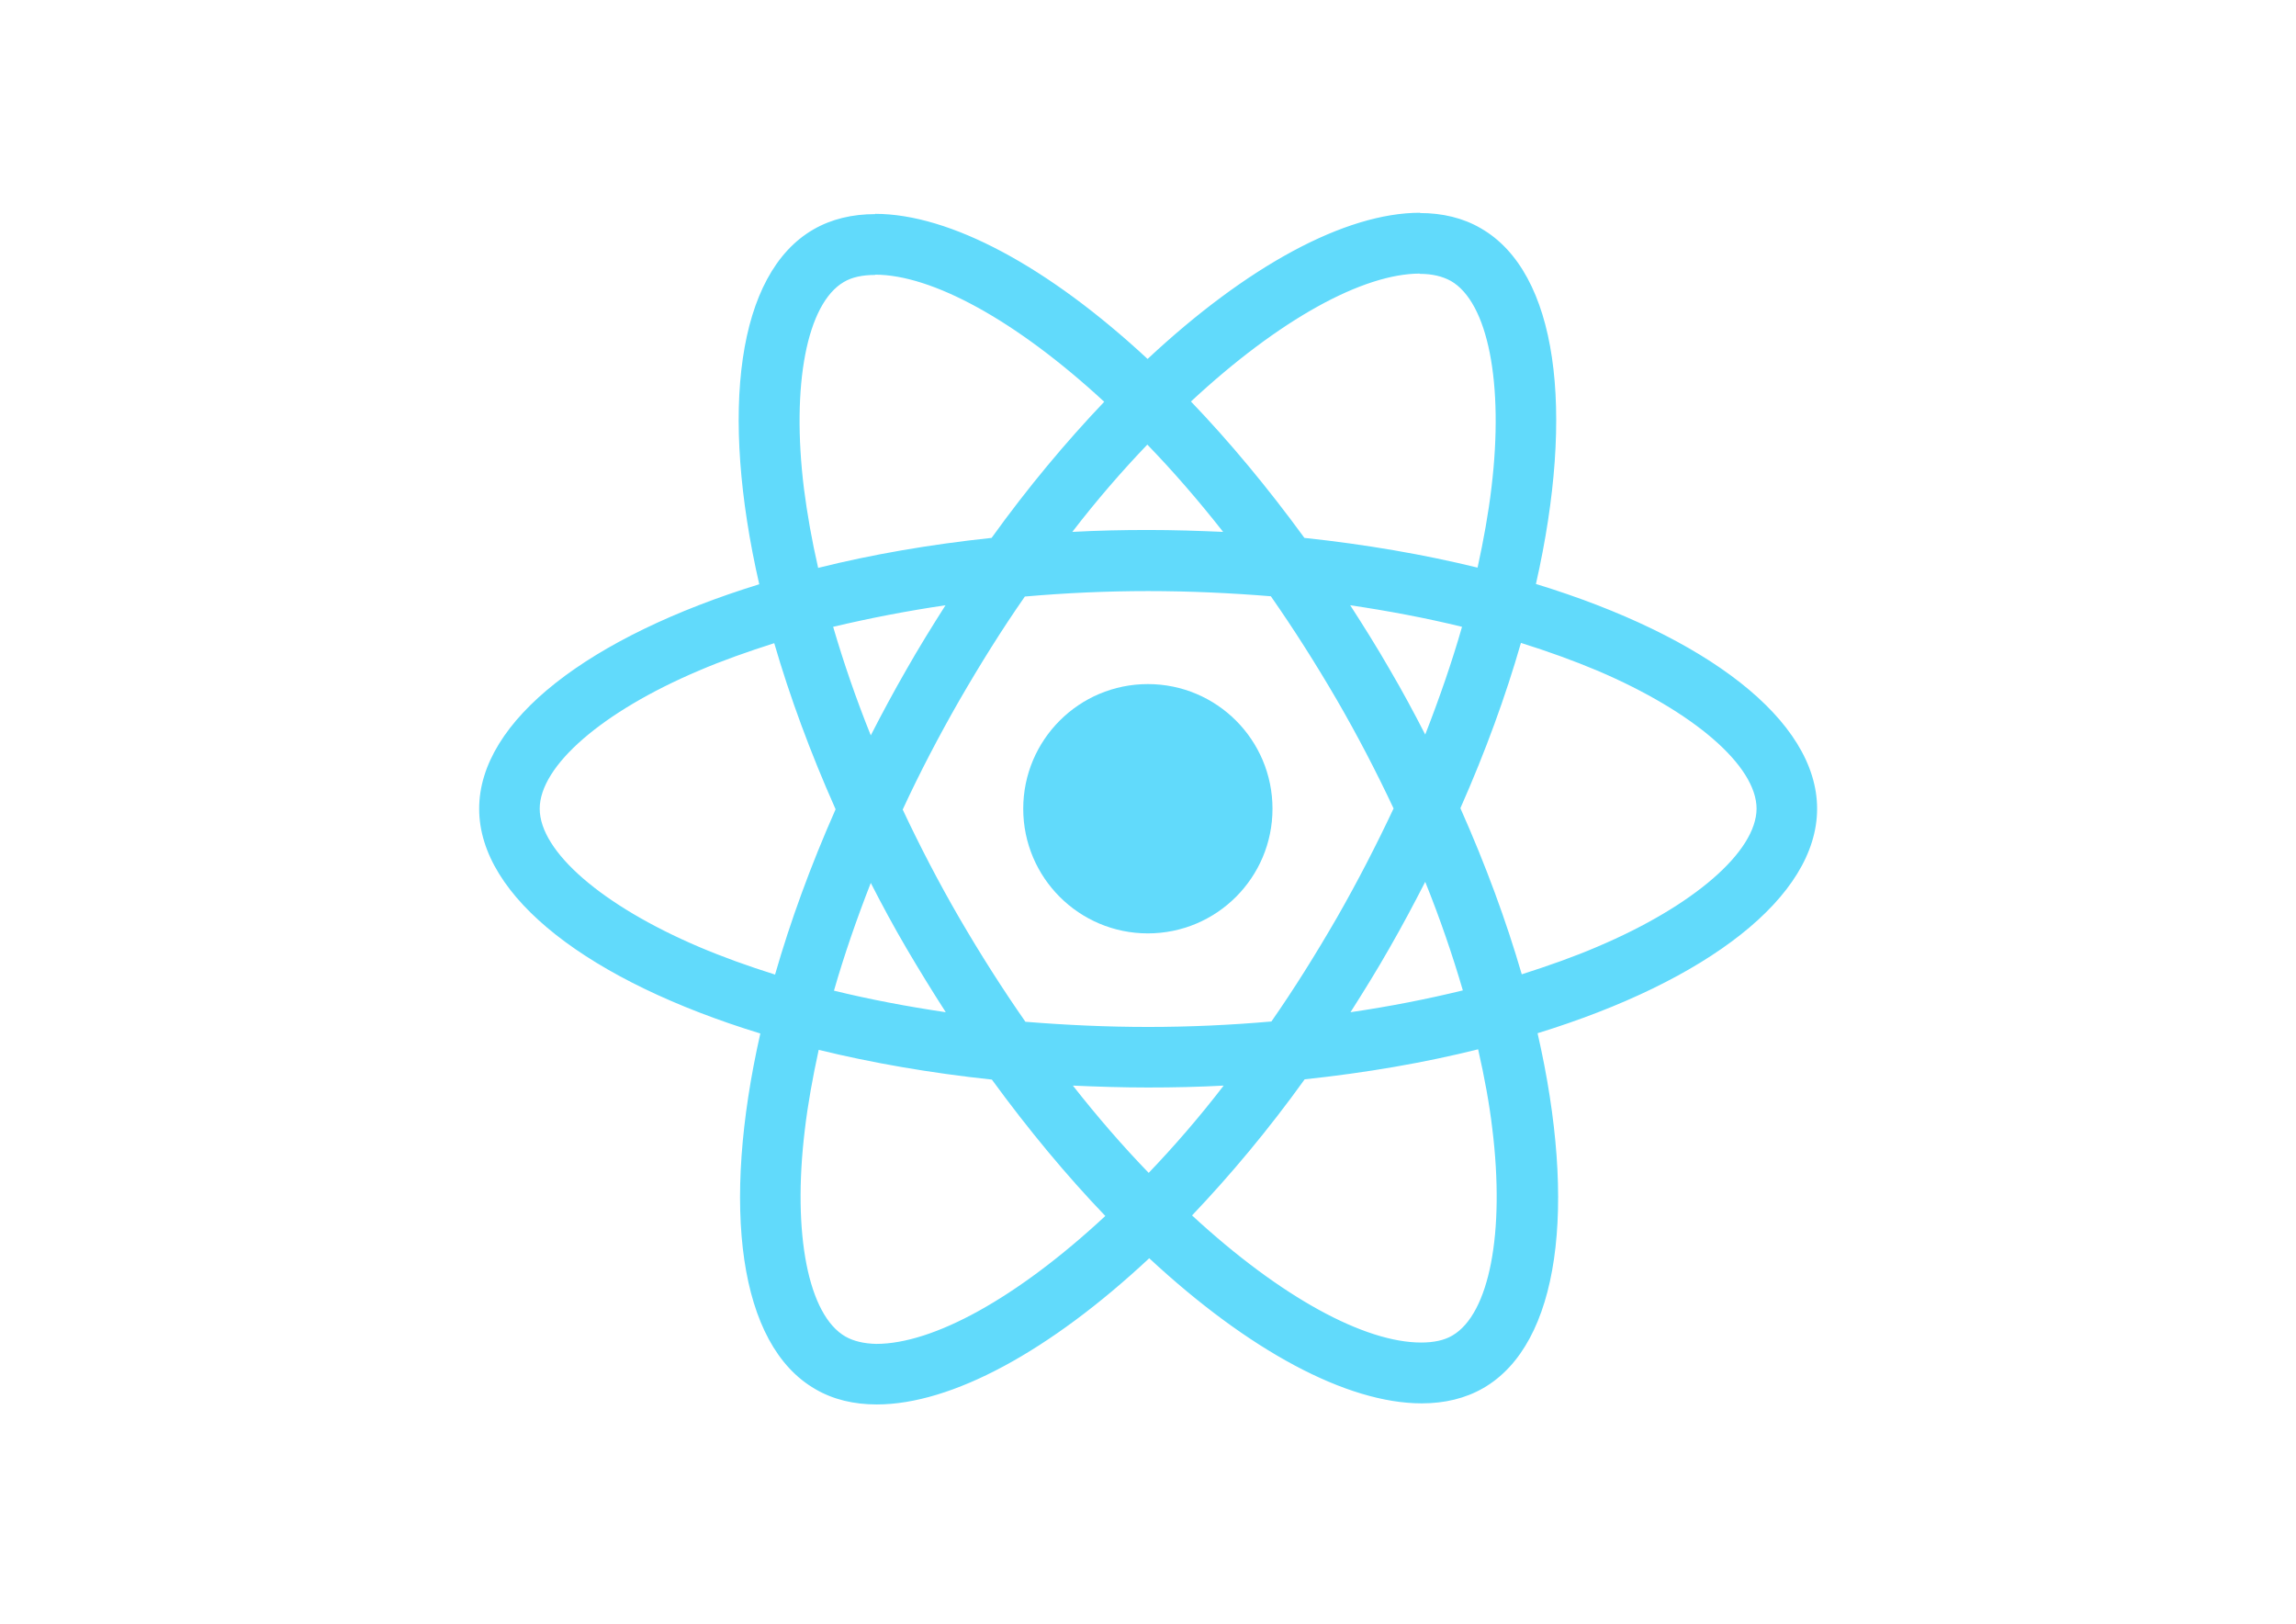
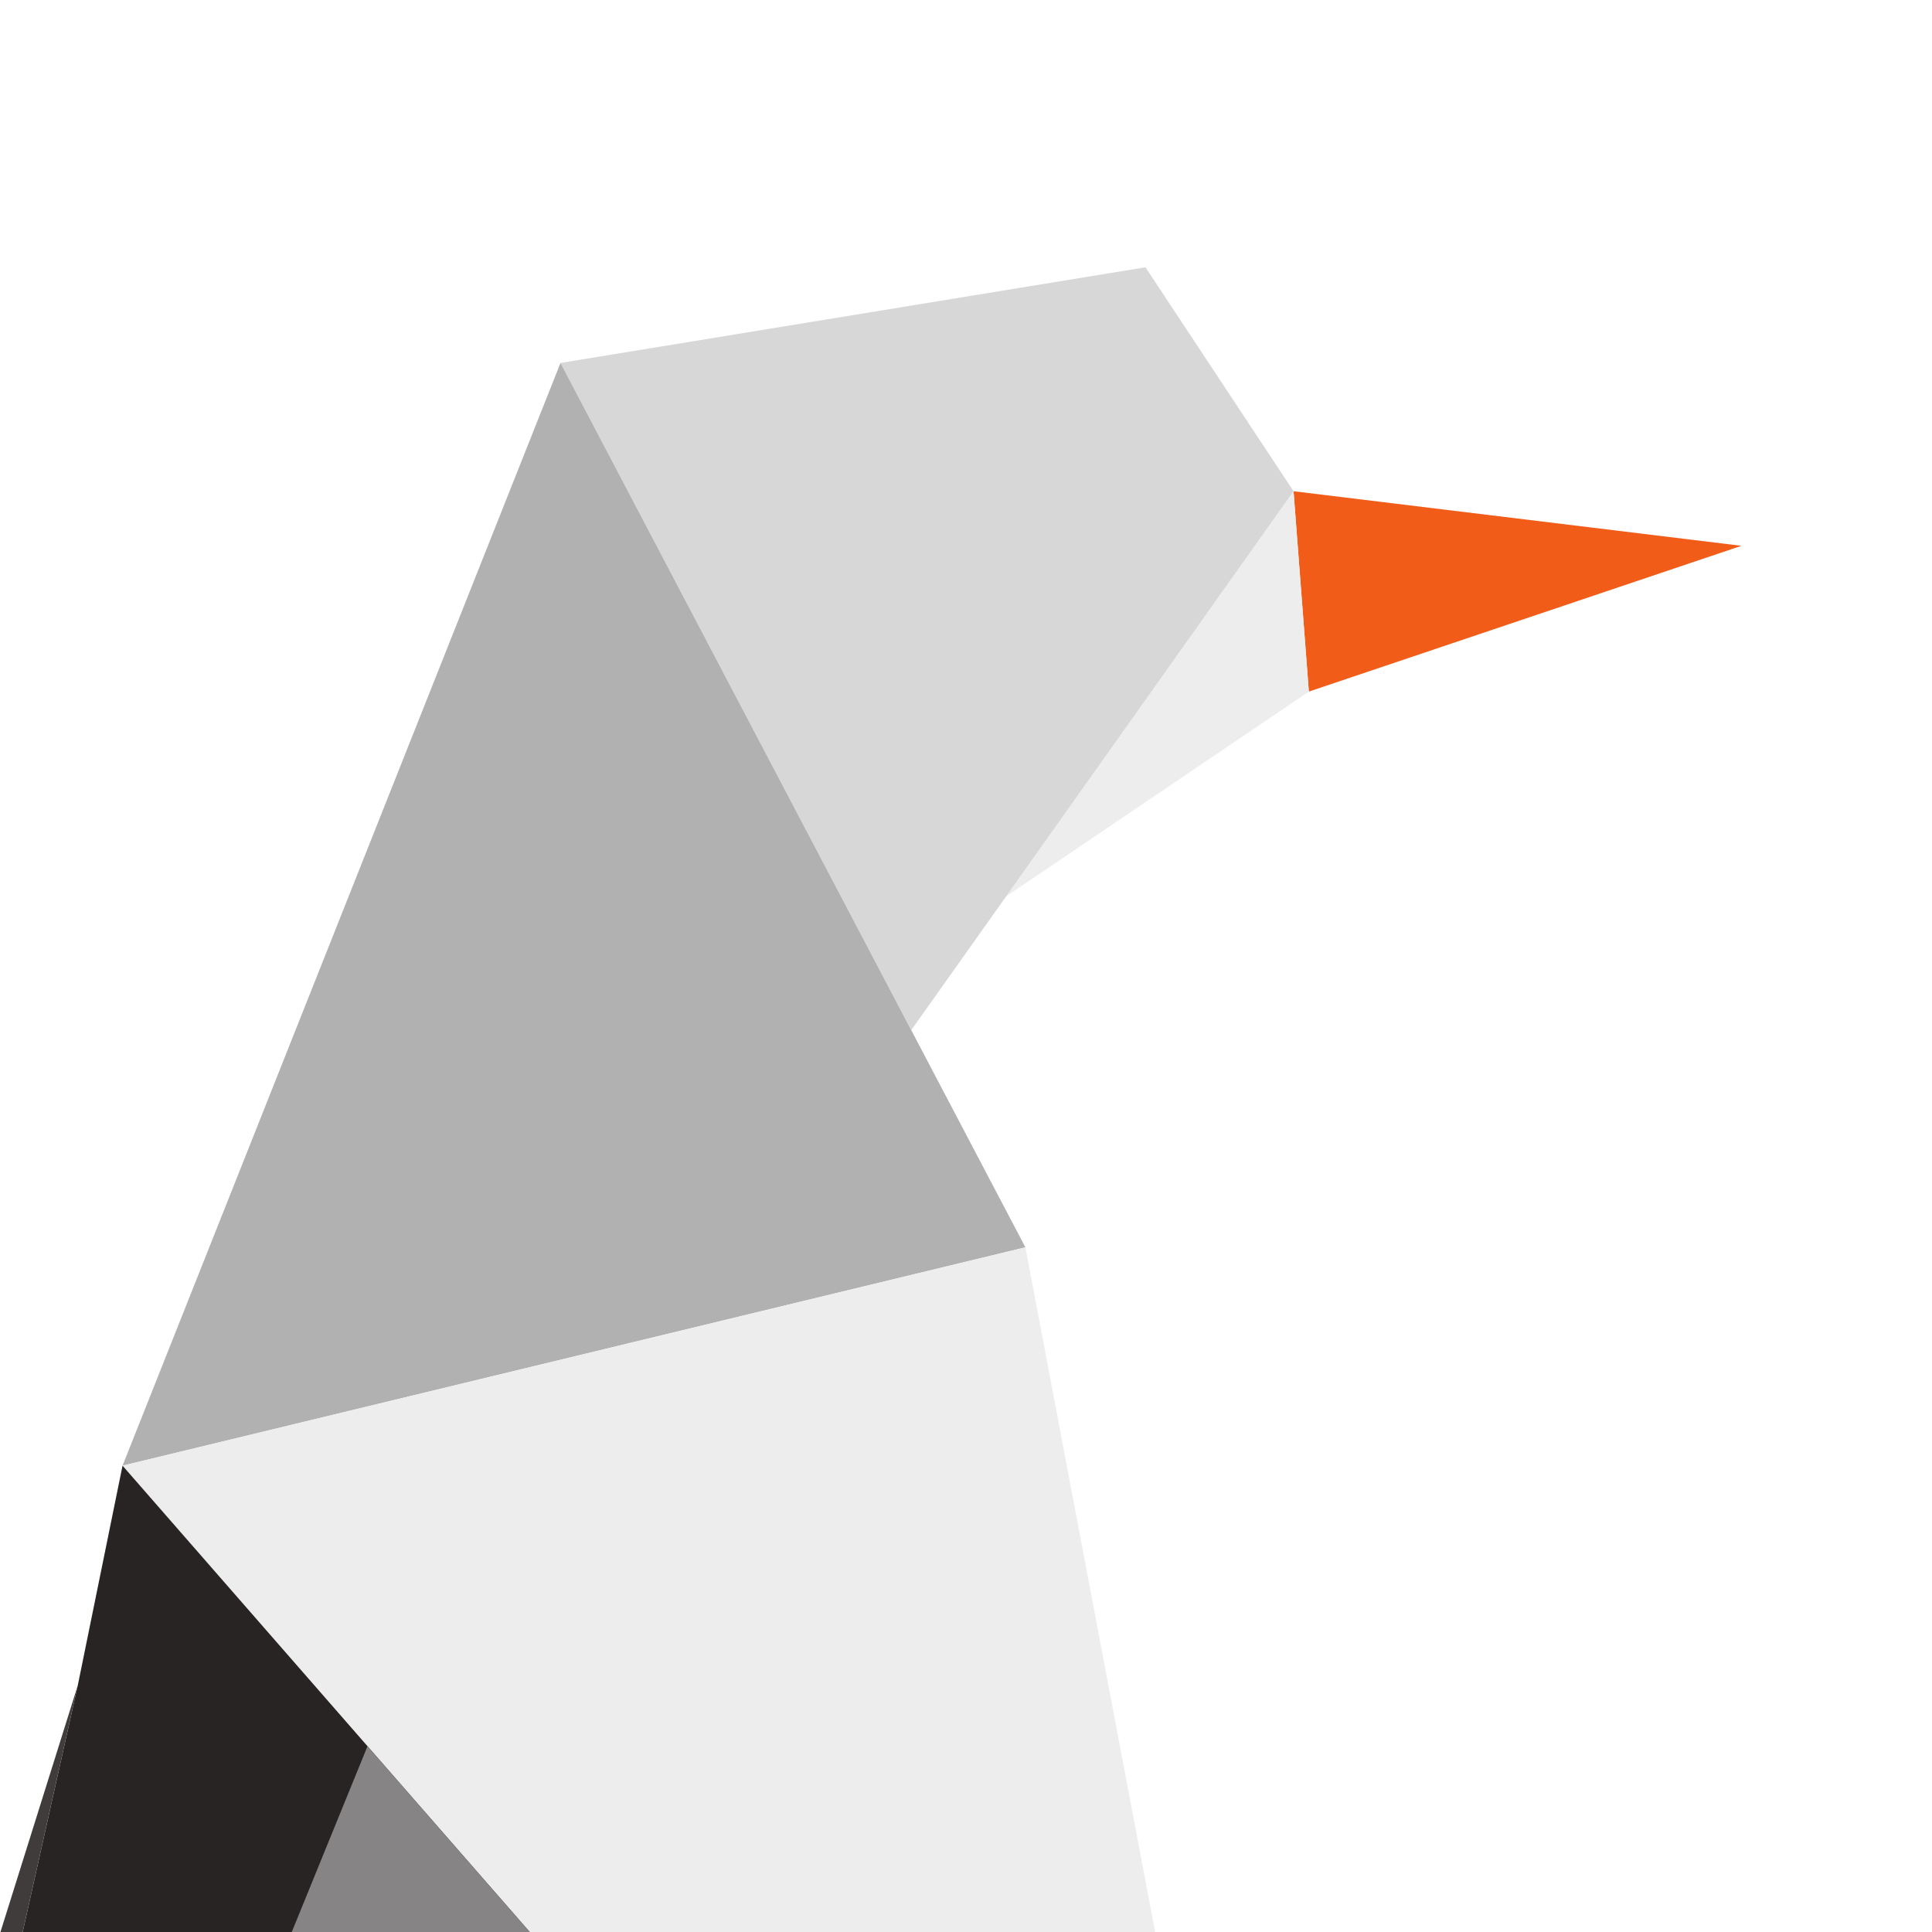
- <svg xmlns="http://www.w3.org/2000/svg" viewBox="0 0 841.9 595.3">
-   <g fill="#61DAFB">
-     <path d="M666.3 296.5c0-32.5-40.7-63.3-103.1-82.4 14.4-63.6 8-114.2-20.2-130.4-6.5-3.8-14.1-5.6-22.4-5.6v22.3c4.6 0 8.3.9 11.4 2.6 13.6 7.8 19.5 37.5 14.9 75.7-1.1 9.4-2.9 19.3-5.1 29.4-19.6-4.8-41-8.5-63.5-10.9-13.5-18.5-27.5-35.3-41.6-50 32.6-30.3 63.2-46.9 84-46.9V78c-27.5 0-63.5 19.6-99.9 53.6-36.4-33.8-72.4-53.2-99.9-53.2v22.3c20.7 0 51.4 16.5 84 46.6-14 14.7-28 31.4-41.3 49.9-22.6 2.4-44 6.1-63.6 11-2.3-10-4-19.7-5.2-29-4.7-38.2 1.1-67.9 14.6-75.8 3-1.8 6.9-2.6 11.5-2.6V78.5c-8.4 0-16 1.8-22.6 5.6-28.1 16.2-34.4 66.7-19.9 130.1-62.2 19.2-102.7 49.9-102.7 82.3 0 32.5 40.7 63.3 103.1 82.4-14.4 63.6-8 114.2 20.2 130.4 6.5 3.8 14.1 5.6 22.5 5.6 27.5 0 63.5-19.6 99.9-53.6 36.4 33.8 72.4 53.2 99.9 53.2 8.4 0 16-1.8 22.6-5.6 28.1-16.2 34.4-66.7 19.9-130.1 62-19.1 102.5-49.9 102.5-82.3zm-130.2-66.7c-3.7 12.9-8.3 26.2-13.5 39.5-4.1-8-8.4-16-13.1-24-4.6-8-9.5-15.8-14.4-23.4 14.2 2.1 27.9 4.7 41 7.9zm-45.8 106.5c-7.8 13.5-15.8 26.3-24.1 38.2-14.9 1.3-30 2-45.2 2-15.1 0-30.2-.7-45-1.9-8.3-11.9-16.4-24.6-24.2-38-7.6-13.1-14.5-26.4-20.8-39.8 6.2-13.4 13.2-26.8 20.7-39.9 7.8-13.5 15.8-26.3 24.1-38.2 14.9-1.3 30-2 45.2-2 15.1 0 30.2.7 45 1.9 8.3 11.9 16.4 24.6 24.2 38 7.6 13.1 14.5 26.4 20.8 39.8-6.3 13.4-13.2 26.8-20.7 39.9zm32.3-13c5.4 13.4 10 26.8 13.8 39.8-13.1 3.2-26.9 5.9-41.2 8 4.9-7.7 9.8-15.6 14.4-23.7 4.6-8 8.9-16.1 13-24.1zM421.2 430c-9.3-9.6-18.6-20.3-27.8-32 9 .4 18.2.7 27.5.7 9.4 0 18.7-.2 27.8-.7-9 11.7-18.3 22.4-27.5 32zm-74.4-58.9c-14.2-2.1-27.9-4.7-41-7.9 3.7-12.9 8.3-26.2 13.5-39.5 4.1 8 8.4 16 13.1 24 4.7 8 9.5 15.8 14.4 23.4zM420.7 163c9.3 9.6 18.6 20.3 27.8 32-9-.4-18.2-.7-27.5-.7-9.4 0-18.7.2-27.8.7 9-11.7 18.3-22.4 27.5-32zm-74 58.9c-4.9 7.7-9.8 15.6-14.4 23.7-4.6 8-8.9 16-13 24-5.4-13.4-10-26.8-13.8-39.8 13.1-3.1 26.9-5.8 41.2-7.9zm-90.5 125.2c-35.4-15.1-58.3-34.9-58.3-50.6 0-15.7 22.9-35.6 58.3-50.6 8.6-3.7 18-7 27.7-10.1 5.7 19.6 13.2 40 22.5 60.9-9.2 20.8-16.6 41.1-22.2 60.6-9.9-3.1-19.3-6.5-28-10.2zM310 490c-13.6-7.8-19.5-37.5-14.9-75.7 1.1-9.4 2.9-19.3 5.1-29.4 19.6 4.8 41 8.5 63.5 10.9 13.5 18.5 27.5 35.3 41.6 50-32.6 30.3-63.2 46.9-84 46.9-4.5-.1-8.3-1-11.3-2.7zm237.2-76.2c4.7 38.2-1.1 67.9-14.6 75.8-3 1.8-6.9 2.6-11.5 2.6-20.7 0-51.4-16.5-84-46.6 14-14.7 28-31.4 41.3-49.9 22.6-2.4 44-6.1 63.6-11 2.3 10.1 4.1 19.8 5.2 29.1zm38.5-66.7c-8.6 3.7-18 7-27.7 10.1-5.7-19.6-13.2-40-22.5-60.9 9.2-20.8 16.6-41.1 22.2-60.6 9.9 3.1 19.3 6.5 28.1 10.2 35.4 15.1 58.3 34.9 58.3 50.6-.1 15.7-23 35.6-58.4 50.6zM320.8 78.4z" />
-     <circle cx="420.9" cy="296.5" r="45.7" />
-     <path d="M520.5 78.1z" />
+ <svg xmlns="http://www.w3.org/2000/svg" id="svg1472" version="1.1" viewBox="0 0 135.467 135.467" height="512" width="512">
+   <g transform="translate(0,-161.5333)" id="layer1">
+     <path d="m 90.7,195.977 1.073,14.049 30.332,-10.222 -31.405,-3.827" style="fill:#f25c19;fill-opacity:1;fill-rule:evenodd;stroke:none;stroke-width:0.349" id="path76" />
+     <path d="M 70.545,224.387 91.773,210.027 90.7,195.977 Z" style="fill:#ededed;fill-opacity:1;fill-rule:evenodd;stroke:none;stroke-width:0.349" id="path78" />
+     <path d="m 80.317,180.275 10.383,15.702 -26.806,37.787 -24.593,-46.782 41.016,-6.707" style="fill:#d7d7d7;fill-opacity:1;fill-rule:evenodd;stroke:none;stroke-width:0.349" id="path80" />
+     <path d="M 71.898,248.991 39.301,186.982 8.592,264.302 Z" style="fill:#b2b1b1;fill-opacity:1;fill-rule:evenodd;stroke:none;stroke-width:0.349" id="path82" />
+     <path d="M 8.592,264.302 63.94,327.681 34.643,448.499 45.075,447.922 95.618,374.17 71.898,248.991 8.592,264.302" style="fill:#ededed;fill-opacity:1;fill-rule:evenodd;stroke:none;stroke-width:0.349" id="path84" />
+     <path d="m 8.592,264.302 -3.138,15.405 -26.743,119.703 2.789,-1.982 -9.803,48.159 62.946,2.908 29.297,-120.814 -55.348,-63.379" style="fill:#292424;fill-opacity:1;fill-rule:evenodd;stroke:none;stroke-width:0.349" id="path86" />
+     <path d="m 86.063,423.829 -9.454,-21.923 -16.779,24.488 v 0 l -12.491,18.222 36.595,-1.559 -10.561,-17.988 12.69,-1.241" style="fill:#868484;fill-opacity:1;fill-rule:evenodd;stroke:none;stroke-width:0.349" id="path88" />
+     <path d="M 63.94,327.681 25.769,283.971 -29.016,418.366 Z" style="fill:#868484;fill-opacity:1;fill-rule:evenodd;stroke:none;stroke-width:0.349" id="path90" />
+     <path d="m 5.454,279.707 -40.624,129.576 13.882,-9.873 z" style="fill:#403c3c;fill-opacity:1;fill-rule:evenodd;stroke:none;stroke-width:0.349" id="path136" />
  </g>
</svg>
